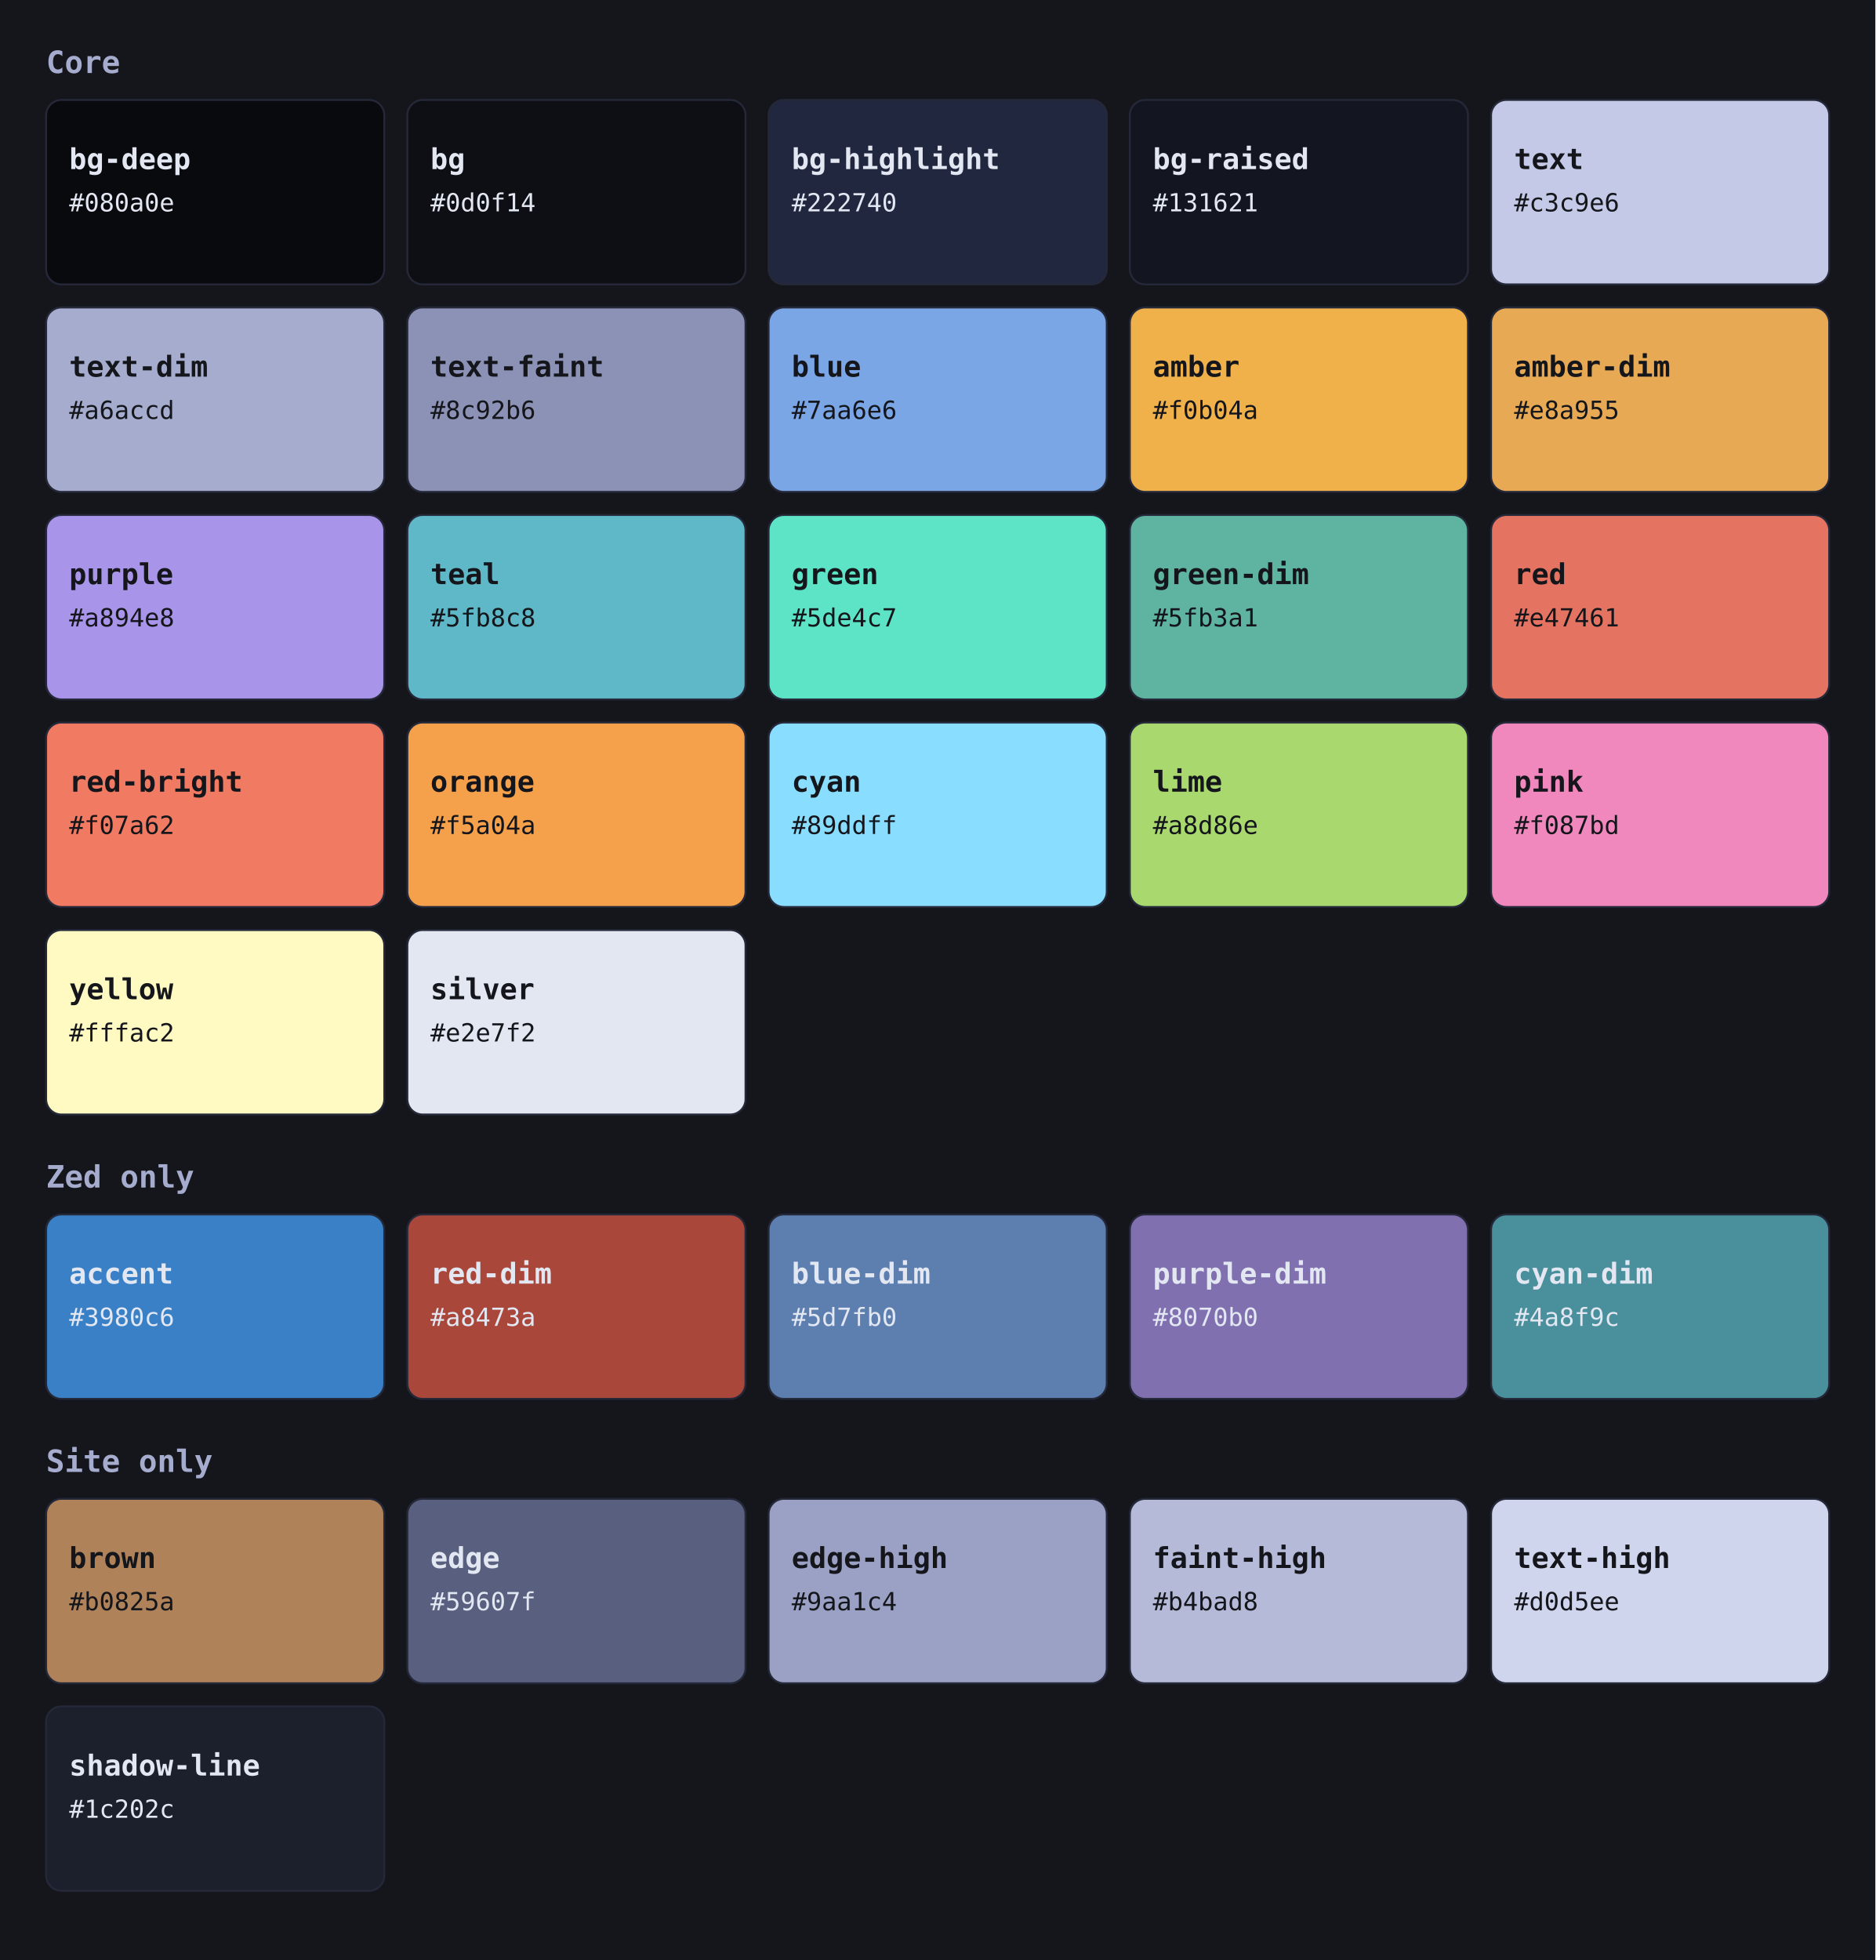
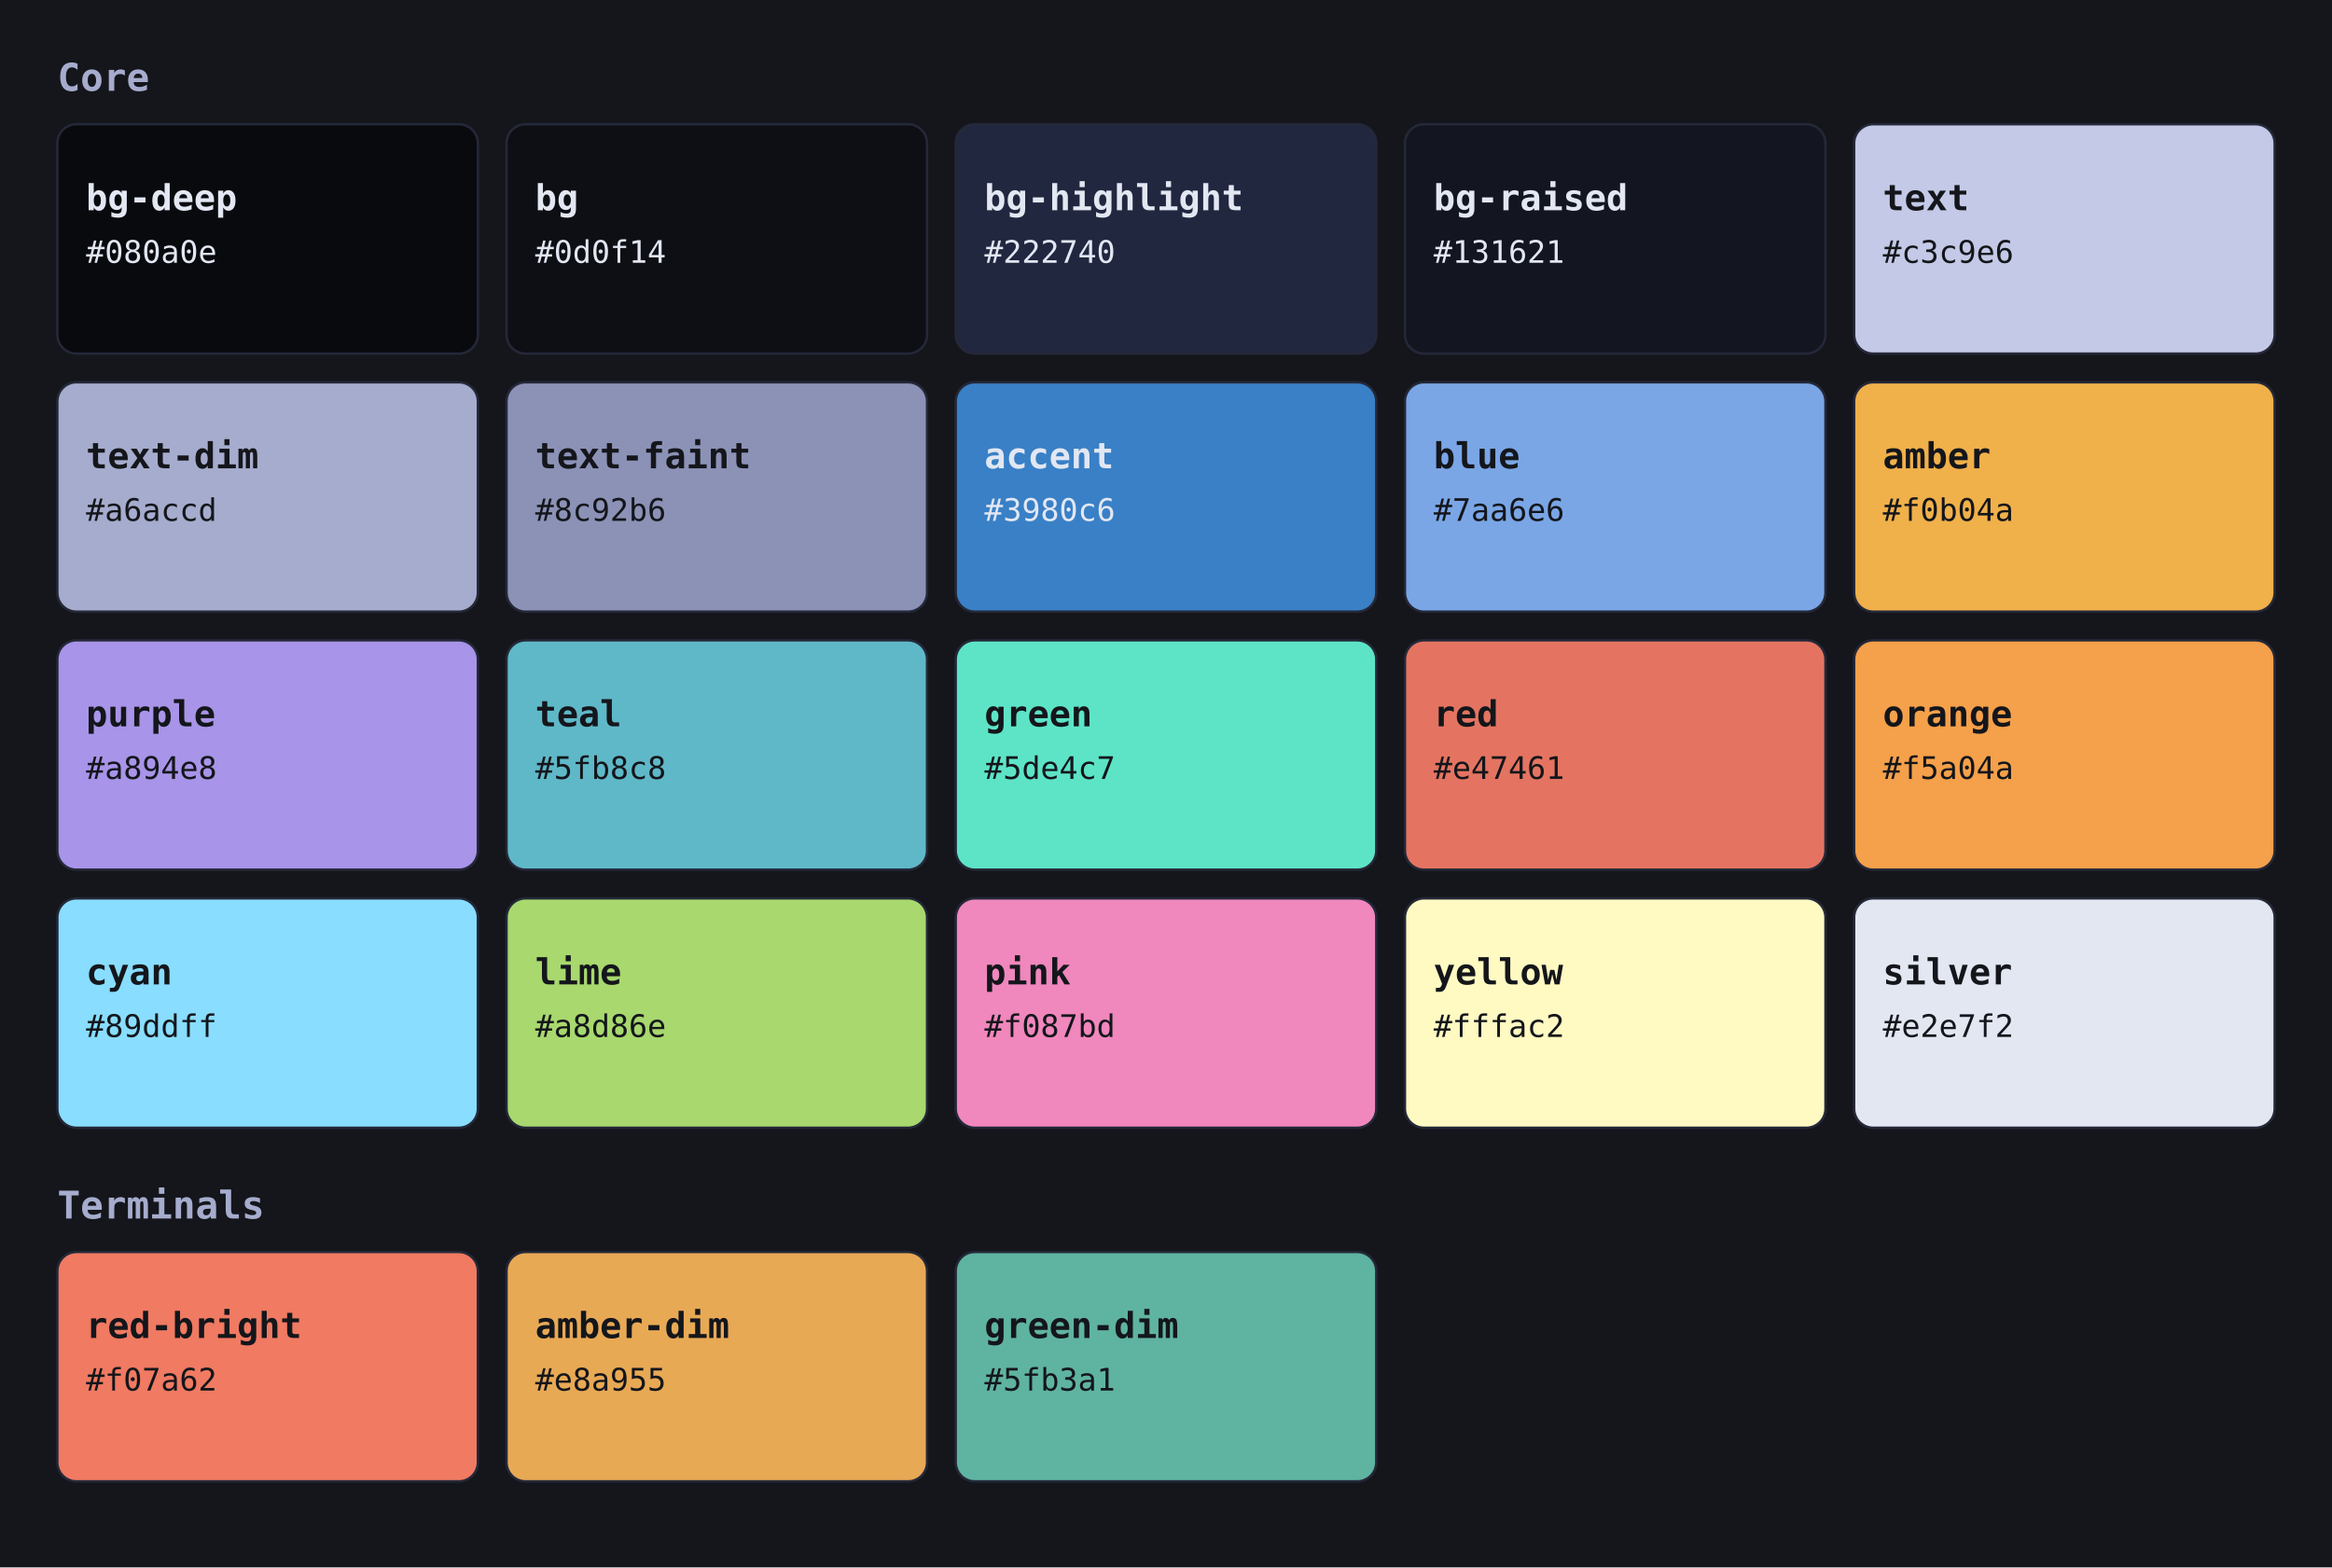
- <svg xmlns="http://www.w3.org/2000/svg" width="976" height="1020" viewBox="0 0 976 1020" font-family="ui-monospace, Menlo, monospace">
+ <svg xmlns="http://www.w3.org/2000/svg" width="976" height="656" viewBox="0 0 976 656" font-family="ui-monospace, Menlo, monospace">
  <rect width="100%" height="100%" fill="#14161b" />
  <text x="24" y="38" fill="#a6accd" font-size="16" font-weight="700">Core</text>
  <rect x="24" y="52" width="176" height="96" rx="8" fill="#080a0e" stroke="#242838" />
  <text x="36" y="88" fill="#e2e7f2" font-size="15" font-weight="700">bg-deep</text>
  <text x="36" y="110" fill="#e2e7f2" font-size="13">#080a0e</text>
  <rect x="212" y="52" width="176" height="96" rx="8" fill="#0d0f14" stroke="#242838" />
  <text x="224" y="88" fill="#e2e7f2" font-size="15" font-weight="700">bg</text>
  <text x="224" y="110" fill="#e2e7f2" font-size="13">#0d0f14</text>
  <rect x="400" y="52" width="176" height="96" rx="8" fill="#222740" stroke="#242838" />
  <text x="412" y="88" fill="#e2e7f2" font-size="15" font-weight="700">bg-highlight</text>
  <text x="412" y="110" fill="#e2e7f2" font-size="13">#222740</text>
  <rect x="588" y="52" width="176" height="96" rx="8" fill="#131621" stroke="#242838" />
  <text x="600" y="88" fill="#e2e7f2" font-size="15" font-weight="700">bg-raised</text>
  <text x="600" y="110" fill="#e2e7f2" font-size="13">#131621</text>
  <rect x="776" y="52" width="176" height="96" rx="8" fill="#c3c9e6" stroke="#242838" />
  <text x="788" y="88" fill="#14161b" font-size="15" font-weight="700">text</text>
  <text x="788" y="110" fill="#14161b" font-size="13">#c3c9e6</text>
  <rect x="24" y="160" width="176" height="96" rx="8" fill="#a6accd" stroke="#242838" />
  <text x="36" y="196" fill="#14161b" font-size="15" font-weight="700">text-dim</text>
  <text x="36" y="218" fill="#14161b" font-size="13">#a6accd</text>
  <rect x="212" y="160" width="176" height="96" rx="8" fill="#8c92b6" stroke="#242838" />
  <text x="224" y="196" fill="#14161b" font-size="15" font-weight="700">text-faint</text>
  <text x="224" y="218" fill="#14161b" font-size="13">#8c92b6</text>
-   <rect x="400" y="160" width="176" height="96" rx="8" fill="#7aa6e6" stroke="#242838" />
-   <text x="412" y="196" fill="#14161b" font-size="15" font-weight="700">blue</text>
-   <text x="412" y="218" fill="#14161b" font-size="13">#7aa6e6</text>
-   <rect x="588" y="160" width="176" height="96" rx="8" fill="#f0b04a" stroke="#242838" />
-   <text x="600" y="196" fill="#14161b" font-size="15" font-weight="700">amber</text>
-   <text x="600" y="218" fill="#14161b" font-size="13">#f0b04a</text>
-   <rect x="776" y="160" width="176" height="96" rx="8" fill="#e8a955" stroke="#242838" />
-   <text x="788" y="196" fill="#14161b" font-size="15" font-weight="700">amber-dim</text>
-   <text x="788" y="218" fill="#14161b" font-size="13">#e8a955</text>
+   <rect x="400" y="160" width="176" height="96" rx="8" fill="#3980c6" stroke="#242838" />
+   <text x="412" y="196" fill="#e2e7f2" font-size="15" font-weight="700">accent</text>
+   <text x="412" y="218" fill="#e2e7f2" font-size="13">#3980c6</text>
+   <rect x="588" y="160" width="176" height="96" rx="8" fill="#7aa6e6" stroke="#242838" />
+   <text x="600" y="196" fill="#14161b" font-size="15" font-weight="700">blue</text>
+   <text x="600" y="218" fill="#14161b" font-size="13">#7aa6e6</text>
+   <rect x="776" y="160" width="176" height="96" rx="8" fill="#f0b04a" stroke="#242838" />
+   <text x="788" y="196" fill="#14161b" font-size="15" font-weight="700">amber</text>
+   <text x="788" y="218" fill="#14161b" font-size="13">#f0b04a</text>
  <rect x="24" y="268" width="176" height="96" rx="8" fill="#a894e8" stroke="#242838" />
  <text x="36" y="304" fill="#14161b" font-size="15" font-weight="700">purple</text>
  <text x="36" y="326" fill="#14161b" font-size="13">#a894e8</text>
  <rect x="212" y="268" width="176" height="96" rx="8" fill="#5fb8c8" stroke="#242838" />
  <text x="224" y="304" fill="#14161b" font-size="15" font-weight="700">teal</text>
  <text x="224" y="326" fill="#14161b" font-size="13">#5fb8c8</text>
  <rect x="400" y="268" width="176" height="96" rx="8" fill="#5de4c7" stroke="#242838" />
  <text x="412" y="304" fill="#14161b" font-size="15" font-weight="700">green</text>
  <text x="412" y="326" fill="#14161b" font-size="13">#5de4c7</text>
-   <rect x="588" y="268" width="176" height="96" rx="8" fill="#5fb3a1" stroke="#242838" />
-   <text x="600" y="304" fill="#14161b" font-size="15" font-weight="700">green-dim</text>
-   <text x="600" y="326" fill="#14161b" font-size="13">#5fb3a1</text>
-   <rect x="776" y="268" width="176" height="96" rx="8" fill="#e47461" stroke="#242838" />
-   <text x="788" y="304" fill="#14161b" font-size="15" font-weight="700">red</text>
-   <text x="788" y="326" fill="#14161b" font-size="13">#e47461</text>
-   <rect x="24" y="376" width="176" height="96" rx="8" fill="#f07a62" stroke="#242838" />
-   <text x="36" y="412" fill="#14161b" font-size="15" font-weight="700">red-bright</text>
-   <text x="36" y="434" fill="#14161b" font-size="13">#f07a62</text>
-   <rect x="212" y="376" width="176" height="96" rx="8" fill="#f5a04a" stroke="#242838" />
-   <text x="224" y="412" fill="#14161b" font-size="15" font-weight="700">orange</text>
-   <text x="224" y="434" fill="#14161b" font-size="13">#f5a04a</text>
-   <rect x="400" y="376" width="176" height="96" rx="8" fill="#89ddff" stroke="#242838" />
-   <text x="412" y="412" fill="#14161b" font-size="15" font-weight="700">cyan</text>
-   <text x="412" y="434" fill="#14161b" font-size="13">#89ddff</text>
-   <rect x="588" y="376" width="176" height="96" rx="8" fill="#a8d86e" stroke="#242838" />
-   <text x="600" y="412" fill="#14161b" font-size="15" font-weight="700">lime</text>
-   <text x="600" y="434" fill="#14161b" font-size="13">#a8d86e</text>
-   <rect x="776" y="376" width="176" height="96" rx="8" fill="#f087bd" stroke="#242838" />
-   <text x="788" y="412" fill="#14161b" font-size="15" font-weight="700">pink</text>
-   <text x="788" y="434" fill="#14161b" font-size="13">#f087bd</text>
-   <rect x="24" y="484" width="176" height="96" rx="8" fill="#fffac2" stroke="#242838" />
-   <text x="36" y="520" fill="#14161b" font-size="15" font-weight="700">yellow</text>
-   <text x="36" y="542" fill="#14161b" font-size="13">#fffac2</text>
-   <rect x="212" y="484" width="176" height="96" rx="8" fill="#e2e7f2" stroke="#242838" />
-   <text x="224" y="520" fill="#14161b" font-size="15" font-weight="700">silver</text>
-   <text x="224" y="542" fill="#14161b" font-size="13">#e2e7f2</text>
-   <text x="24" y="618" fill="#a6accd" font-size="16" font-weight="700">Zed only</text>
-   <rect x="24" y="632" width="176" height="96" rx="8" fill="#3980c6" stroke="#242838" />
-   <text x="36" y="668" fill="#e2e7f2" font-size="15" font-weight="700">accent</text>
-   <text x="36" y="690" fill="#e2e7f2" font-size="13">#3980c6</text>
-   <rect x="212" y="632" width="176" height="96" rx="8" fill="#a8473a" stroke="#242838" />
-   <text x="224" y="668" fill="#e2e7f2" font-size="15" font-weight="700">red-dim</text>
-   <text x="224" y="690" fill="#e2e7f2" font-size="13">#a8473a</text>
-   <rect x="400" y="632" width="176" height="96" rx="8" fill="#5d7fb0" stroke="#242838" />
-   <text x="412" y="668" fill="#e2e7f2" font-size="15" font-weight="700">blue-dim</text>
-   <text x="412" y="690" fill="#e2e7f2" font-size="13">#5d7fb0</text>
-   <rect x="588" y="632" width="176" height="96" rx="8" fill="#8070b0" stroke="#242838" />
-   <text x="600" y="668" fill="#e2e7f2" font-size="15" font-weight="700">purple-dim</text>
-   <text x="600" y="690" fill="#e2e7f2" font-size="13">#8070b0</text>
-   <rect x="776" y="632" width="176" height="96" rx="8" fill="#4a8f9c" stroke="#242838" />
-   <text x="788" y="668" fill="#e2e7f2" font-size="15" font-weight="700">cyan-dim</text>
-   <text x="788" y="690" fill="#e2e7f2" font-size="13">#4a8f9c</text>
-   <text x="24" y="766" fill="#a6accd" font-size="16" font-weight="700">Site only</text>
-   <rect x="24" y="780" width="176" height="96" rx="8" fill="#b0825a" stroke="#242838" />
-   <text x="36" y="816" fill="#14161b" font-size="15" font-weight="700">brown</text>
-   <text x="36" y="838" fill="#14161b" font-size="13">#b0825a</text>
-   <rect x="212" y="780" width="176" height="96" rx="8" fill="#59607f" stroke="#242838" />
-   <text x="224" y="816" fill="#e2e7f2" font-size="15" font-weight="700">edge</text>
-   <text x="224" y="838" fill="#e2e7f2" font-size="13">#59607f</text>
-   <rect x="400" y="780" width="176" height="96" rx="8" fill="#9aa1c4" stroke="#242838" />
-   <text x="412" y="816" fill="#14161b" font-size="15" font-weight="700">edge-high</text>
-   <text x="412" y="838" fill="#14161b" font-size="13">#9aa1c4</text>
-   <rect x="588" y="780" width="176" height="96" rx="8" fill="#b4bad8" stroke="#242838" />
-   <text x="600" y="816" fill="#14161b" font-size="15" font-weight="700">faint-high</text>
-   <text x="600" y="838" fill="#14161b" font-size="13">#b4bad8</text>
-   <rect x="776" y="780" width="176" height="96" rx="8" fill="#d0d5ee" stroke="#242838" />
-   <text x="788" y="816" fill="#14161b" font-size="15" font-weight="700">text-high</text>
-   <text x="788" y="838" fill="#14161b" font-size="13">#d0d5ee</text>
-   <rect x="24" y="888" width="176" height="96" rx="8" fill="#1c202c" stroke="#242838" />
-   <text x="36" y="924" fill="#e2e7f2" font-size="15" font-weight="700">shadow-line</text>
-   <text x="36" y="946" fill="#e2e7f2" font-size="13">#1c202c</text>
+   <rect x="588" y="268" width="176" height="96" rx="8" fill="#e47461" stroke="#242838" />
+   <text x="600" y="304" fill="#14161b" font-size="15" font-weight="700">red</text>
+   <text x="600" y="326" fill="#14161b" font-size="13">#e47461</text>
+   <rect x="776" y="268" width="176" height="96" rx="8" fill="#f5a04a" stroke="#242838" />
+   <text x="788" y="304" fill="#14161b" font-size="15" font-weight="700">orange</text>
+   <text x="788" y="326" fill="#14161b" font-size="13">#f5a04a</text>
+   <rect x="24" y="376" width="176" height="96" rx="8" fill="#89ddff" stroke="#242838" />
+   <text x="36" y="412" fill="#14161b" font-size="15" font-weight="700">cyan</text>
+   <text x="36" y="434" fill="#14161b" font-size="13">#89ddff</text>
+   <rect x="212" y="376" width="176" height="96" rx="8" fill="#a8d86e" stroke="#242838" />
+   <text x="224" y="412" fill="#14161b" font-size="15" font-weight="700">lime</text>
+   <text x="224" y="434" fill="#14161b" font-size="13">#a8d86e</text>
+   <rect x="400" y="376" width="176" height="96" rx="8" fill="#f087bd" stroke="#242838" />
+   <text x="412" y="412" fill="#14161b" font-size="15" font-weight="700">pink</text>
+   <text x="412" y="434" fill="#14161b" font-size="13">#f087bd</text>
+   <rect x="588" y="376" width="176" height="96" rx="8" fill="#fffac2" stroke="#242838" />
+   <text x="600" y="412" fill="#14161b" font-size="15" font-weight="700">yellow</text>
+   <text x="600" y="434" fill="#14161b" font-size="13">#fffac2</text>
+   <rect x="776" y="376" width="176" height="96" rx="8" fill="#e2e7f2" stroke="#242838" />
+   <text x="788" y="412" fill="#14161b" font-size="15" font-weight="700">silver</text>
+   <text x="788" y="434" fill="#14161b" font-size="13">#e2e7f2</text>
+   <text x="24" y="510" fill="#a6accd" font-size="16" font-weight="700">Terminals</text>
+   <rect x="24" y="524" width="176" height="96" rx="8" fill="#f07a62" stroke="#242838" />
+   <text x="36" y="560" fill="#14161b" font-size="15" font-weight="700">red-bright</text>
+   <text x="36" y="582" fill="#14161b" font-size="13">#f07a62</text>
+   <rect x="212" y="524" width="176" height="96" rx="8" fill="#e8a955" stroke="#242838" />
+   <text x="224" y="560" fill="#14161b" font-size="15" font-weight="700">amber-dim</text>
+   <text x="224" y="582" fill="#14161b" font-size="13">#e8a955</text>
+   <rect x="400" y="524" width="176" height="96" rx="8" fill="#5fb3a1" stroke="#242838" />
+   <text x="412" y="560" fill="#14161b" font-size="15" font-weight="700">green-dim</text>
+   <text x="412" y="582" fill="#14161b" font-size="13">#5fb3a1</text>
</svg>
